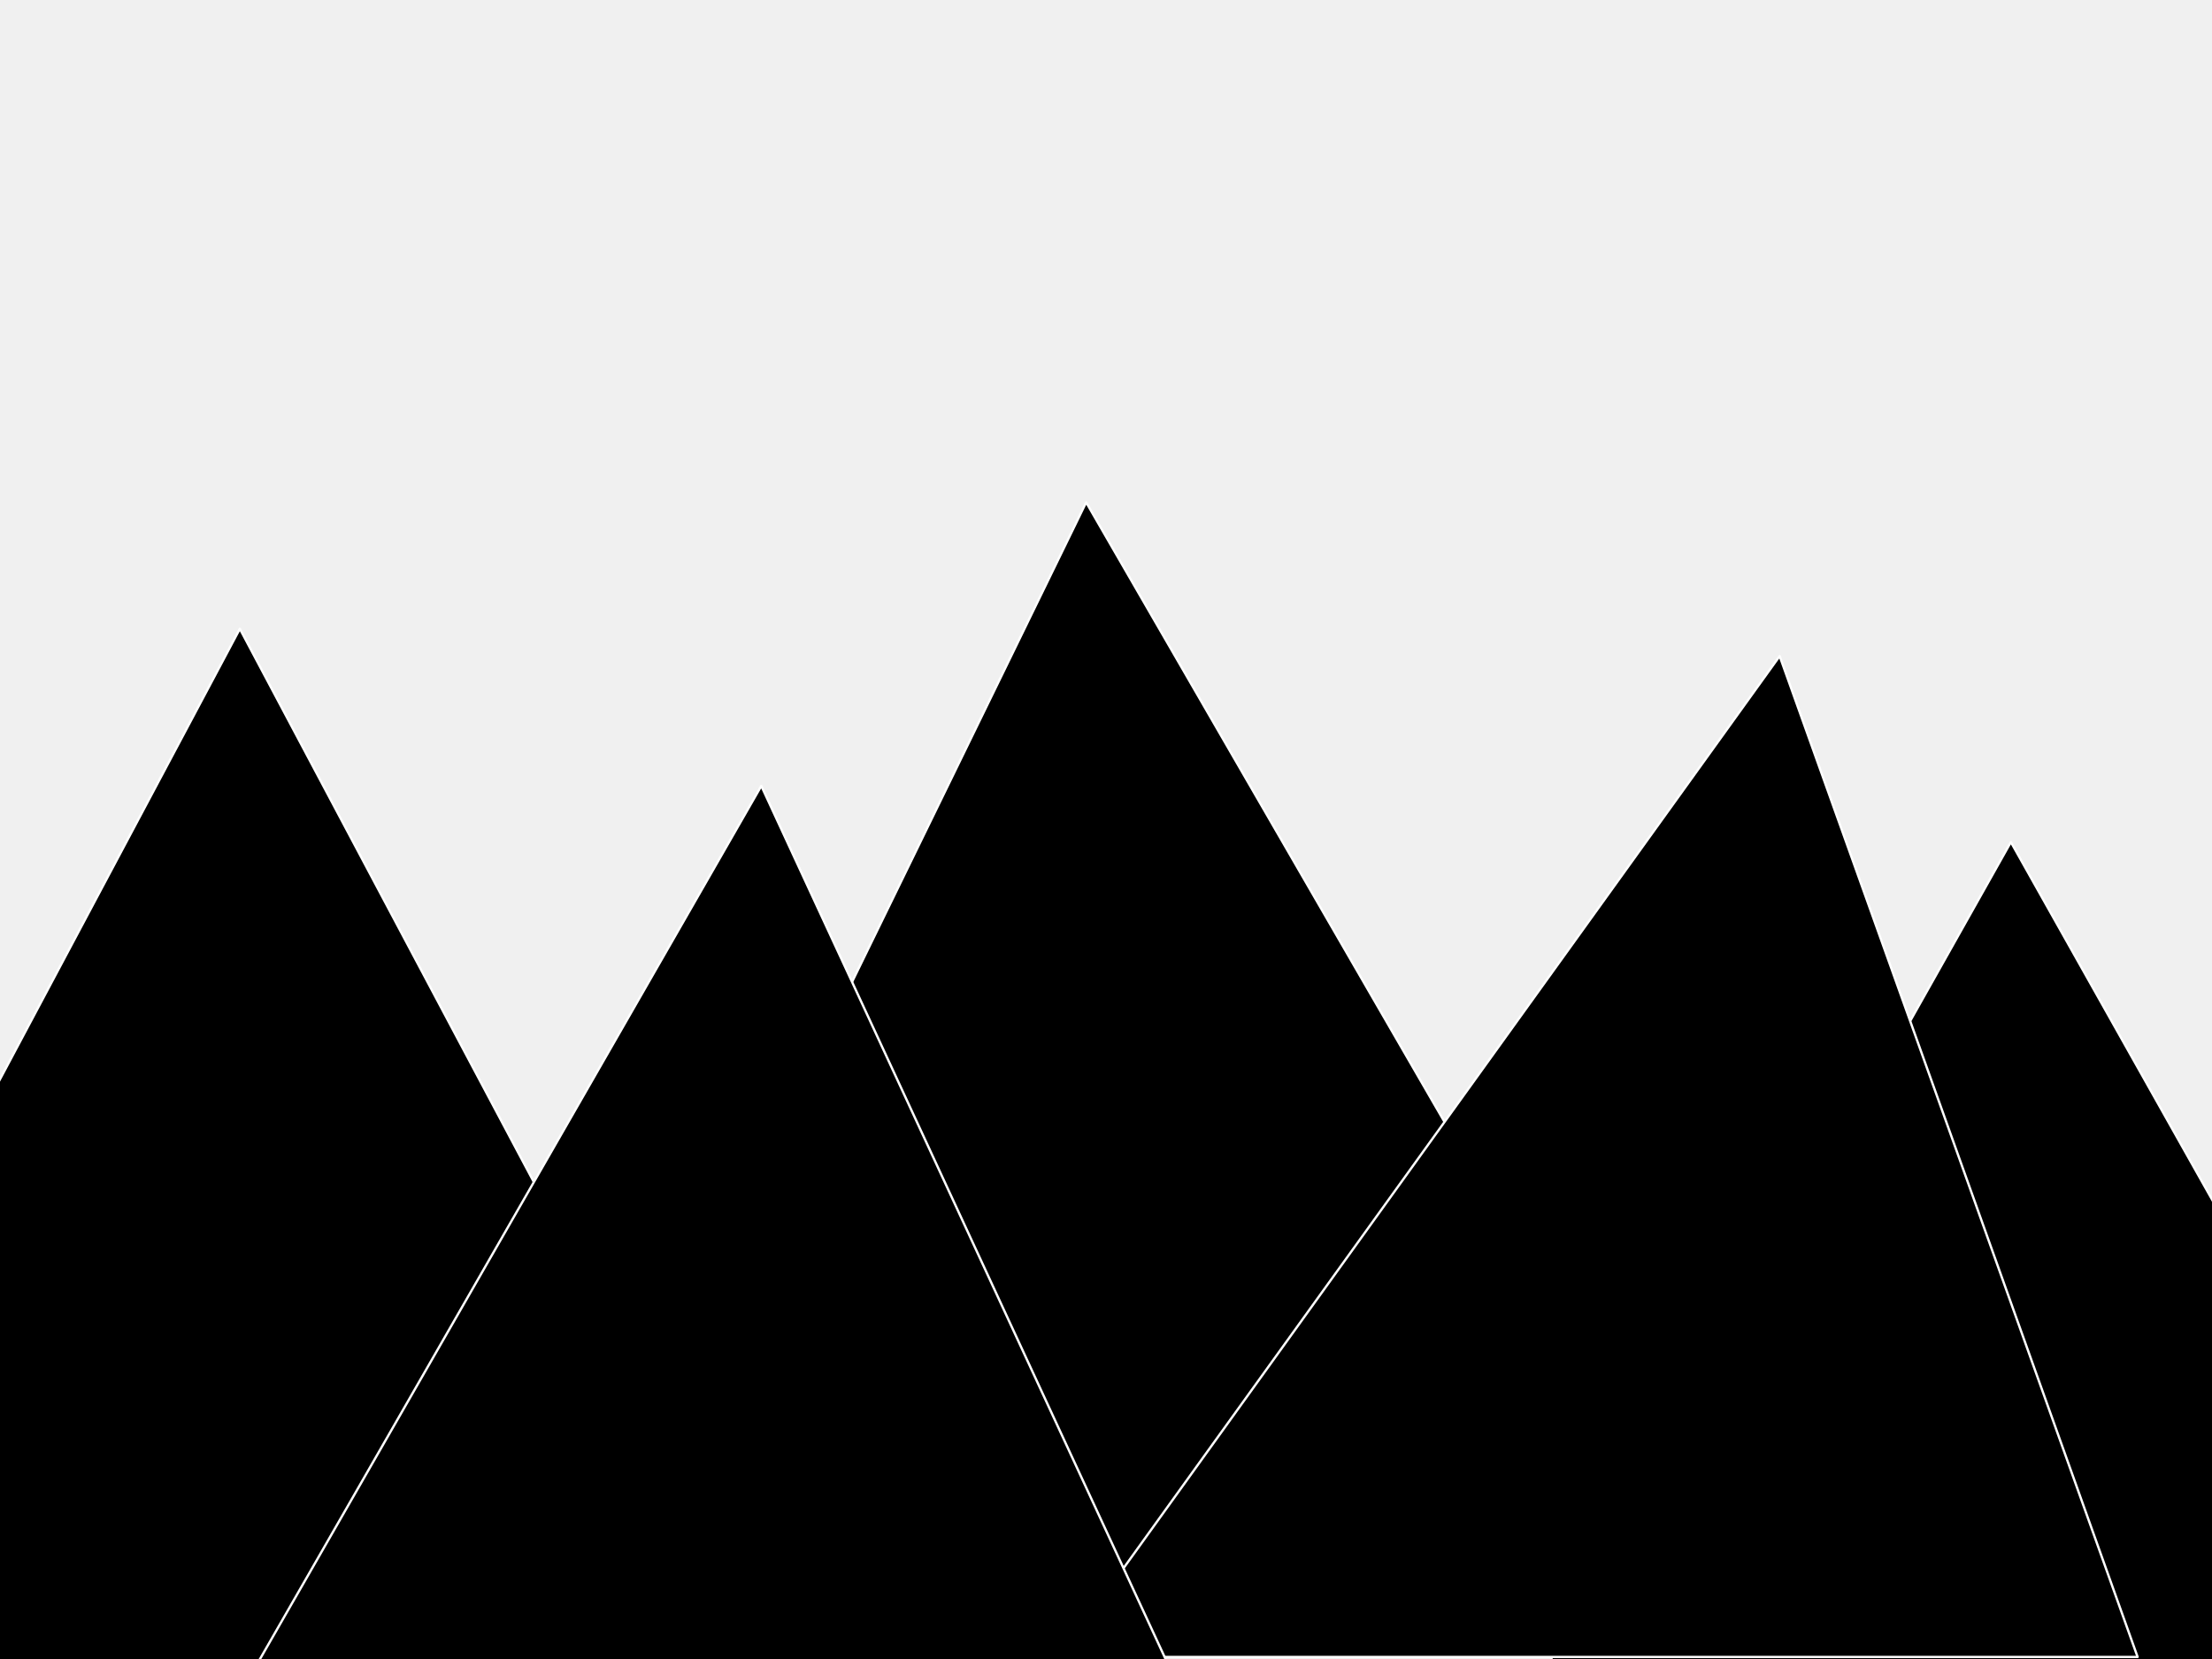
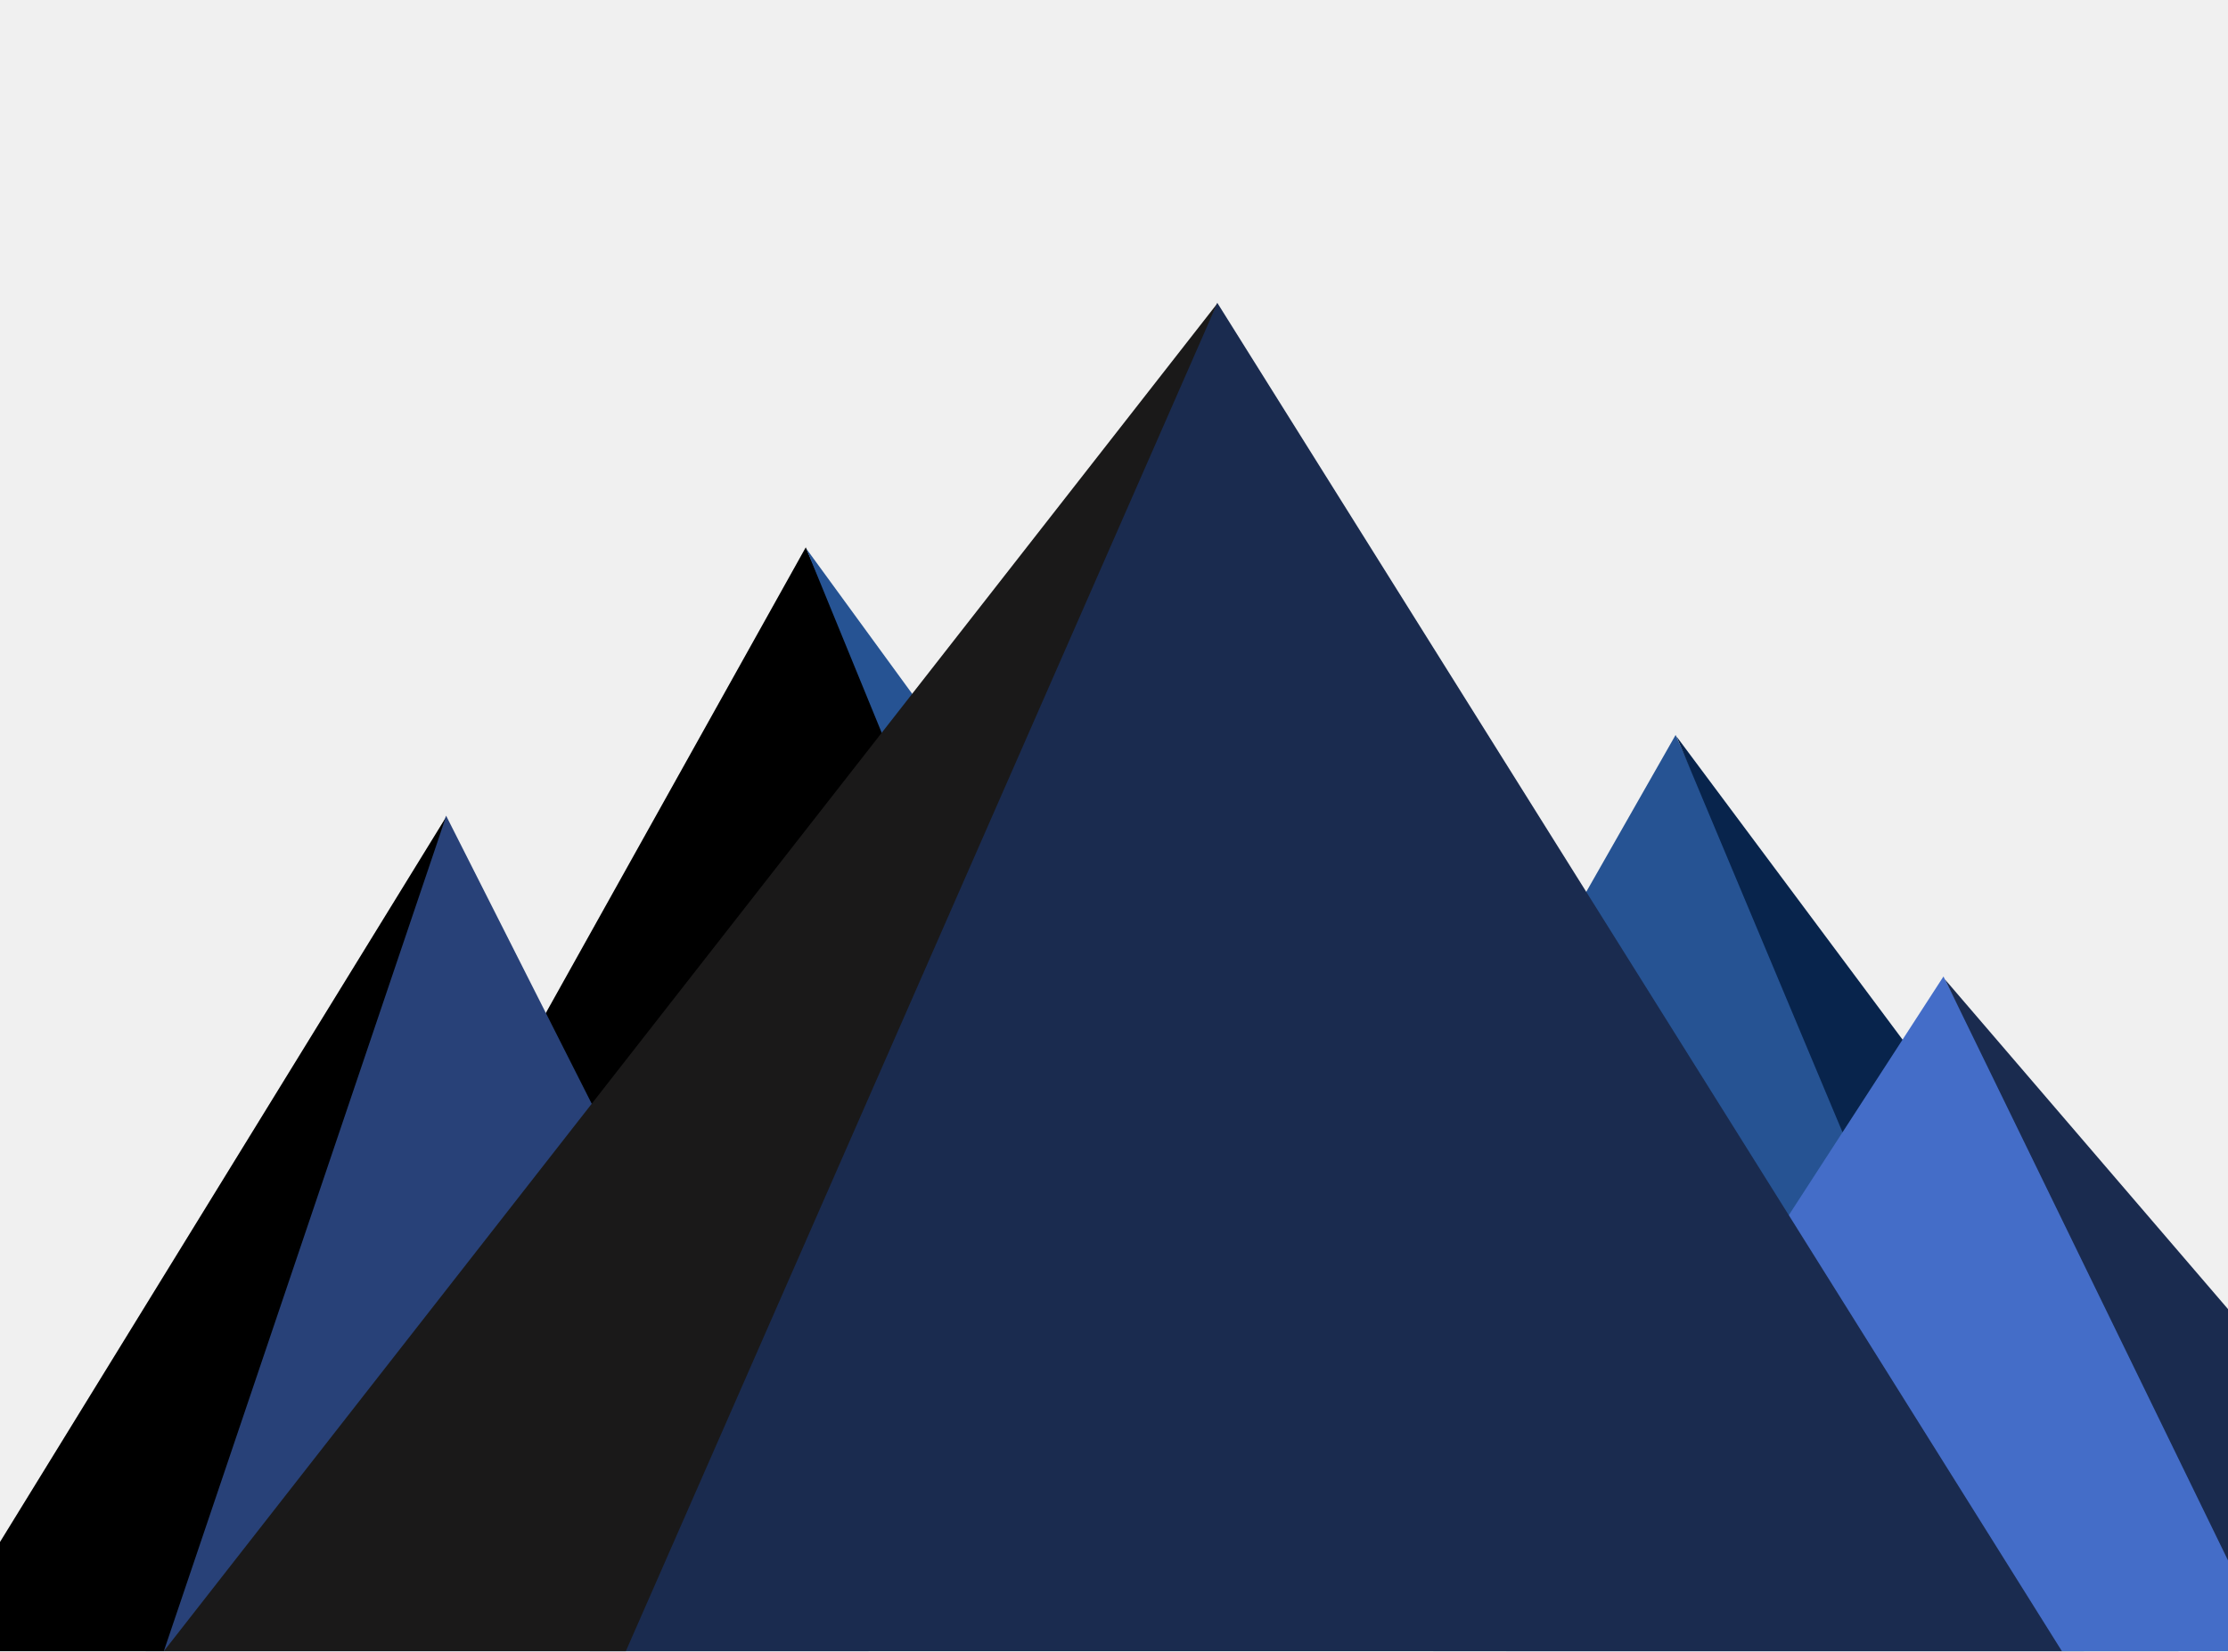
- <svg xmlns="http://www.w3.org/2000/svg" version="1.1" viewBox="0.0 0.0 960.0 720.0" fill="none" stroke="none" stroke-linecap="square" stroke-miterlimit="10">
+ <svg xmlns="http://www.w3.org/2000/svg" version="1.1" viewBox="0.0 0.0 975.068 722.759" fill="none" stroke="none" stroke-linecap="square" stroke-miterlimit="10">
  <clipPath id="p.0">
-     <path d="m0 0l960.0 0l0 720.0l-960.0 0l0 -720.0z" clip-rule="nonzero" />
+     <path d="m0 0l975.068 0l0 722.759l-975.068 0l0 -722.759z" clip-rule="nonzero" />
  </clipPath>
  <g clip-path="url(#p.0)">
-     <path fill="#000000" fill-opacity="0.0" d="m0 0l960.0 0l0 720.0l-960.0 0z" fill-rule="evenodd" />
-     <path fill="#000000" d="m669.199 727.084l203.513 -361.635l203.513 361.635z" fill-rule="evenodd" />
-     <path stroke="#ffffff" stroke-width="1.0" stroke-linejoin="round" stroke-linecap="butt" d="m669.199 727.084l203.513 -361.635l203.513 361.635z" fill-rule="evenodd" />
-     <path fill="#000000" d="m-137.761 727.099l241.854 -454.206l241.371 454.206z" fill-rule="evenodd" />
-     <path stroke="#ffffff" stroke-width="1.0" stroke-linejoin="round" stroke-linecap="butt" d="m-137.761 727.099l241.854 -454.206l241.371 454.206z" fill-rule="evenodd" />
-     <path fill="#000000" d="m226.787 719.099l244.602 -501.089l289.825 501.089z" fill-rule="evenodd" />
-     <path stroke="#ffffff" stroke-width="1.0" stroke-linejoin="round" stroke-linecap="butt" d="m226.787 719.099l244.602 -501.089l289.825 501.089z" fill-rule="evenodd" />
-     <path fill="#000000" d="m459.885 719.117l312.48 -434.388l155.347 434.388z" fill-rule="evenodd" />
-     <path stroke="#ffffff" stroke-width="1.0" stroke-linejoin="round" stroke-linecap="butt" d="m459.885 719.117l312.48 -434.388l155.347 434.388z" fill-rule="evenodd" />
-     <path fill="#000000" d="m88.752 761.959l241.649 -420.877l194.863 420.877z" fill-rule="evenodd" />
-     <path stroke="#ffffff" stroke-width="1.0" stroke-linejoin="round" stroke-linecap="butt" d="m88.752 761.959l241.649 -420.877l194.863 420.877z" fill-rule="evenodd" />
+     <path fill="#000000" fill-opacity="0.0" d="m0 0l975.068 0l0 722.759l-975.068 0z" fill-rule="evenodd" />
+     <path fill="#000000" d="m116.787 662.161l235.849 -422.581l192.748 443.448z" fill-rule="evenodd" />
+     <path fill="#265393" d="m533.601 681.311l-180.769 -441.202l297.911 408.421z" fill-rule="evenodd" />
+     <path fill="#284178" d="m421.792 805.279l-226.567 -448.261l-169.972 472.878z" fill-rule="evenodd" />
+     <path fill="#000000" d="m36.122 827.959l158.905 -470.017l-268.034 435.681z" fill-rule="evenodd" />
+     <path fill="#000000" d="m19.864 695.722l0.425 -1.258l9.897 3.114l-0.425 1.258l-9.897 -3.114z" fill-rule="nonzero" />
+     <path fill="#265393" d="m508.296 716.905l225.022 -395.201l184.976 415.282z" fill-rule="evenodd" />
+     <path fill="#08244c" d="m906.916 735.383l-173.221 -413.043l285.224 382.584z" fill-rule="evenodd" />
+     <path fill="#446dc8" d="m650.219 736.672l200.318 -309.238l169.064 327.444z" fill-rule="evenodd" />
+     <path fill="#1a2b4f" d="m1009.444 753.581l-158.231 -324.853l258.922 301.635z" fill-rule="evenodd" />
+     <path fill="#1a2b4f" d="m915.433 743.59l-382.707 -611.06l-303.979 653.4z" fill-rule="evenodd" />
+     <path fill="#1a1919" d="m247.403 783.135l285.214 -650.143l-473.251 605.523z" fill-rule="evenodd" />
  </g>
</svg>
